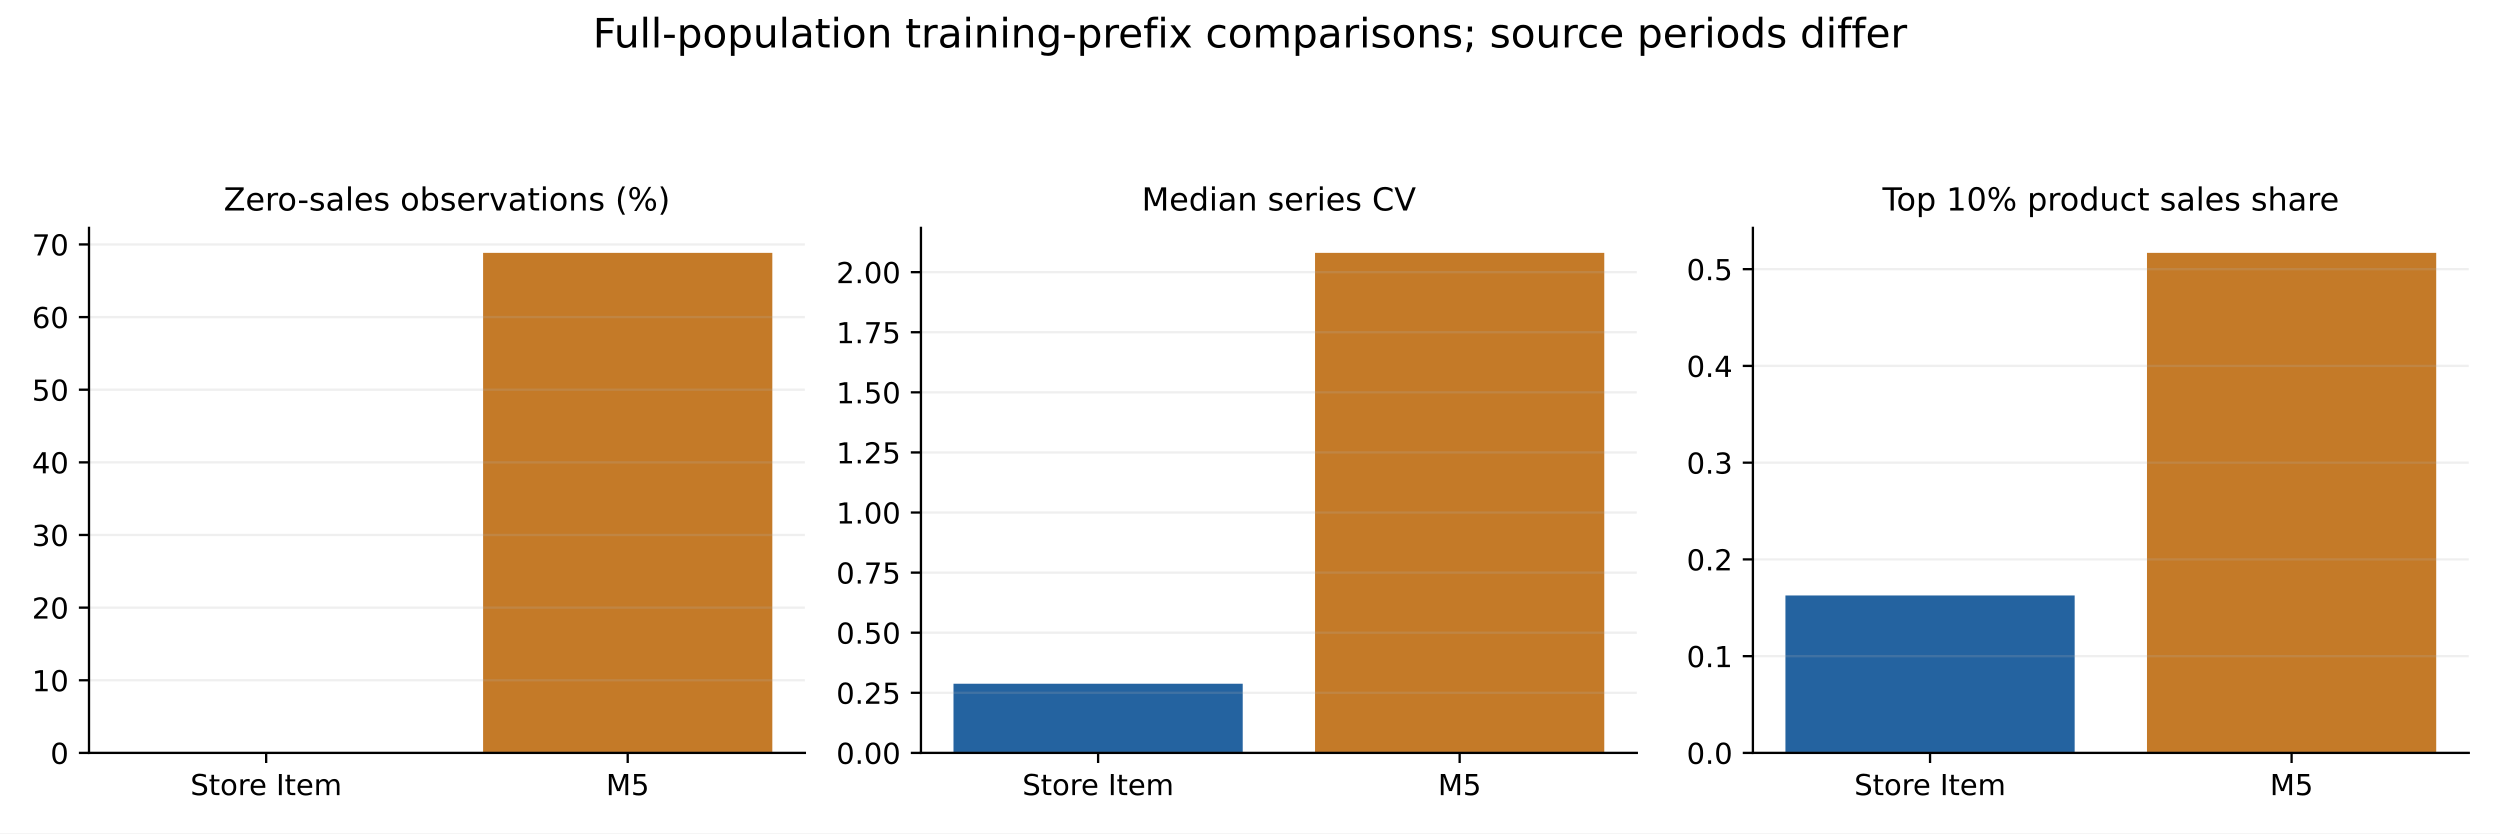
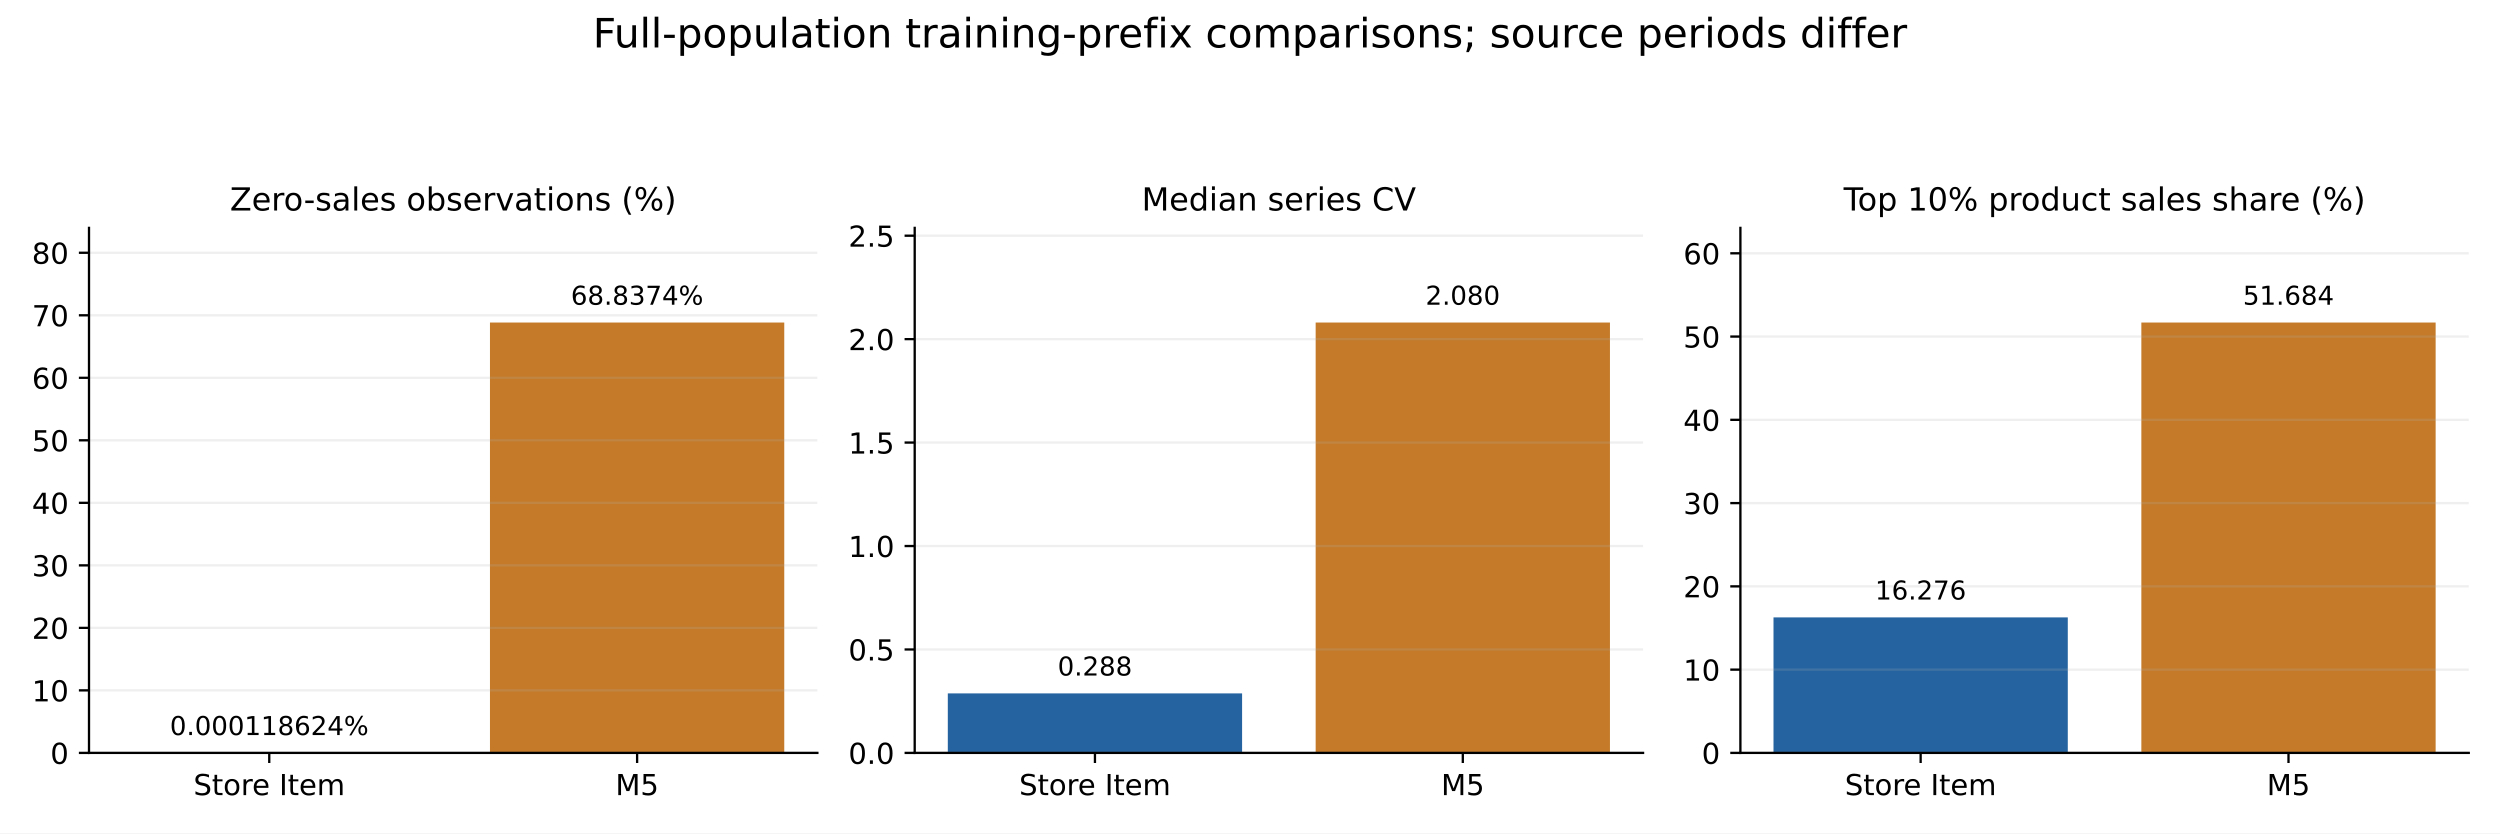
<svg xmlns="http://www.w3.org/2000/svg" xmlns:xlink="http://www.w3.org/1999/xlink" width="864pt" height="288pt" viewBox="0 0 864 288" version="1.1">
  <defs>
    <style type="text/css">*{stroke-linejoin: round; stroke-linecap: butt}</style>
  </defs>
  <g id="figure_1">
    <g id="patch_1">
      <path d="M 0 288 L 864 288 L 864 0 L 0 0 z " style="fill: #ffffff" />
    </g>
    <g id="axes_1">
      <g id="patch_2">
-         <path d="M 30.76 260.2 L 278.16 260.2 L 278.16 78.757 L 30.76 78.757 z " style="fill: #ffffff" />
+         <path d="M 30.76 260.2 L 282.48 260.2 L 282.48 78.757 L 30.76 78.757 z " style="fill: #ffffff" />
      </g>
      <g id="patch_3">
-         <path d="M 42.005 260.2 L 141.965 260.2 L 141.965 260.2 L 42.005 260.2 z " clip-path="url(#p6d3d4af07c)" style="fill: #2463a0" />
+         <path d="M 42.202 260.2 L 143.907 260.2 L 143.907 260.2 L 42.202 260.2 z " clip-path="url(#pdb545e87cd)" style="fill: #2463a0" />
      </g>
      <g id="patch_4">
-         <path d="M 166.955 260.2 L 266.915 260.2 L 266.915 87.398 L 166.955 87.398 z " clip-path="url(#p6d3d4af07c)" style="fill: #c47a28" />
+         <path d="M 169.333 260.2 L 271.038 260.2 L 271.038 111.477 L 169.333 111.477 z " clip-path="url(#pdb545e87cd)" style="fill: #c47a28" />
      </g>
      <g id="matplotlib.axis_1">
        <g id="xtick_1">
          <g id="line2d_1">
            <defs>
-               <path id="m029bcfb22b" d="M 0 0 L 0 3.5 " style="stroke: #000000; stroke-width: 0.8" />
+               <path id="m4ccd84f872" d="M 0 0 L 0 3.5 " style="stroke: #000000; stroke-width: 0.8" />
            </defs>
            <g>
-               <use xlink:href="#m029bcfb22b" x="91.985" y="260.2" style="stroke: #000000; stroke-width: 0.8" />
+               <use xlink:href="#m4ccd84f872" x="93.054" y="260.2" style="stroke: #000000; stroke-width: 0.8" />
            </g>
          </g>
          <g id="text_1">
-             <text style="font-size: 10px; font-family: 'DejaVu Sans'; text-anchor: middle" x="91.985" y="274.798" transform="rotate(-0 91.98525 274.7977)">Store Item</text>
+             <text style="font-size: 10px; font-family: 'DejaVu Sans'; text-anchor: middle" x="93.054" y="274.798" transform="rotate(-0 93.05434 274.7977)">Store Item</text>
          </g>
        </g>
        <g id="xtick_2">
          <g id="line2d_2">
            <g>
-               <use xlink:href="#m029bcfb22b" x="216.935" y="260.2" style="stroke: #000000; stroke-width: 0.8" />
+               <use xlink:href="#m4ccd84f872" x="220.186" y="260.2" style="stroke: #000000; stroke-width: 0.8" />
            </g>
          </g>
          <g id="text_2">
-             <text style="font-size: 10px; font-family: 'DejaVu Sans'; text-anchor: middle" x="216.935" y="274.798" transform="rotate(-0 216.9347 274.7977)">M5</text>
+             <text style="font-size: 10px; font-family: 'DejaVu Sans'; text-anchor: middle" x="220.186" y="274.798" transform="rotate(-0 220.1857 274.7977)">M5</text>
          </g>
        </g>
      </g>
      <g id="matplotlib.axis_2">
        <g id="ytick_1">
          <g id="line2d_3">
-             <path d="M 30.76 260.2 L 278.16 260.2 " clip-path="url(#p6d3d4af07c)" style="fill: none; stroke: #b0b0b0; stroke-opacity: 0.2; stroke-width: 0.8; stroke-linecap: square" />
+             <path d="M 30.76 260.2 L 282.48 260.2 " clip-path="url(#pdb545e87cd)" style="fill: none; stroke: #b0b0b0; stroke-opacity: 0.2; stroke-width: 0.8; stroke-linecap: square" />
          </g>
          <g id="line2d_4">
            <defs>
-               <path id="m2765d986a6" d="M 0 0 L -3.5 0 " style="stroke: #000000; stroke-width: 0.8" />
+               <path id="meac30c3785" d="M 0 0 L -3.5 0 " style="stroke: #000000; stroke-width: 0.8" />
            </defs>
            <g>
-               <use xlink:href="#m2765d986a6" x="30.76" y="260.2" style="stroke: #000000; stroke-width: 0.8" />
+               <use xlink:href="#meac30c3785" x="30.76" y="260.2" style="stroke: #000000; stroke-width: 0.8" />
            </g>
          </g>
          <g id="text_3">
            <text style="font-size: 10px; font-family: 'DejaVu Sans'; text-anchor: end" x="23.76" y="263.999" transform="rotate(-0 23.76 263.9988)">0</text>
          </g>
        </g>
        <g id="ytick_2">
          <g id="line2d_5">
-             <path d="M 30.76 235.097 L 278.16 235.097 " clip-path="url(#p6d3d4af07c)" style="fill: none; stroke: #b0b0b0; stroke-opacity: 0.2; stroke-width: 0.8; stroke-linecap: square" />
+             <path d="M 30.76 238.595 L 282.48 238.595 " clip-path="url(#pdb545e87cd)" style="fill: none; stroke: #b0b0b0; stroke-opacity: 0.2; stroke-width: 0.8; stroke-linecap: square" />
          </g>
          <g id="line2d_6">
            <g>
-               <use xlink:href="#m2765d986a6" x="30.76" y="235.097" style="stroke: #000000; stroke-width: 0.8" />
+               <use xlink:href="#meac30c3785" x="30.76" y="238.595" style="stroke: #000000; stroke-width: 0.8" />
            </g>
          </g>
          <g id="text_4">
-             <text style="font-size: 10px; font-family: 'DejaVu Sans'; text-anchor: end" x="23.76" y="238.896" transform="rotate(-0 23.76 238.8959)">10</text>
+             <text style="font-size: 10px; font-family: 'DejaVu Sans'; text-anchor: end" x="23.76" y="242.394" transform="rotate(-0 23.76 242.3938)">10</text>
          </g>
        </g>
        <g id="ytick_3">
          <g id="line2d_7">
-             <path d="M 30.76 209.994 L 278.16 209.994 " clip-path="url(#p6d3d4af07c)" style="fill: none; stroke: #b0b0b0; stroke-opacity: 0.2; stroke-width: 0.8; stroke-linecap: square" />
+             <path d="M 30.76 216.99 L 282.48 216.99 " clip-path="url(#pdb545e87cd)" style="fill: none; stroke: #b0b0b0; stroke-opacity: 0.2; stroke-width: 0.8; stroke-linecap: square" />
          </g>
          <g id="line2d_8">
            <g>
-               <use xlink:href="#m2765d986a6" x="30.76" y="209.994" style="stroke: #000000; stroke-width: 0.8" />
+               <use xlink:href="#meac30c3785" x="30.76" y="216.99" style="stroke: #000000; stroke-width: 0.8" />
            </g>
          </g>
          <g id="text_5">
-             <text style="font-size: 10px; font-family: 'DejaVu Sans'; text-anchor: end" x="23.76" y="213.793" transform="rotate(-0 23.76 213.7929)">20</text>
+             <text style="font-size: 10px; font-family: 'DejaVu Sans'; text-anchor: end" x="23.76" y="220.789" transform="rotate(-0 23.76 220.7888)">20</text>
          </g>
        </g>
        <g id="ytick_4">
          <g id="line2d_9">
-             <path d="M 30.76 184.891 L 278.16 184.891 " clip-path="url(#p6d3d4af07c)" style="fill: none; stroke: #b0b0b0; stroke-opacity: 0.2; stroke-width: 0.8; stroke-linecap: square" />
+             <path d="M 30.76 195.385 L 282.48 195.385 " clip-path="url(#pdb545e87cd)" style="fill: none; stroke: #b0b0b0; stroke-opacity: 0.2; stroke-width: 0.8; stroke-linecap: square" />
          </g>
          <g id="line2d_10">
            <g>
-               <use xlink:href="#m2765d986a6" x="30.76" y="184.891" style="stroke: #000000; stroke-width: 0.8" />
+               <use xlink:href="#meac30c3785" x="30.76" y="195.385" style="stroke: #000000; stroke-width: 0.8" />
            </g>
          </g>
          <g id="text_6">
-             <text style="font-size: 10px; font-family: 'DejaVu Sans'; text-anchor: end" x="23.76" y="188.69" transform="rotate(-0 23.76 188.6899)">30</text>
+             <text style="font-size: 10px; font-family: 'DejaVu Sans'; text-anchor: end" x="23.76" y="199.184" transform="rotate(-0 23.76 199.1838)">30</text>
          </g>
        </g>
        <g id="ytick_5">
          <g id="line2d_11">
-             <path d="M 30.76 159.788 L 278.16 159.788 " clip-path="url(#p6d3d4af07c)" style="fill: none; stroke: #b0b0b0; stroke-opacity: 0.2; stroke-width: 0.8; stroke-linecap: square" />
+             <path d="M 30.76 173.78 L 282.48 173.78 " clip-path="url(#pdb545e87cd)" style="fill: none; stroke: #b0b0b0; stroke-opacity: 0.2; stroke-width: 0.8; stroke-linecap: square" />
          </g>
          <g id="line2d_12">
            <g>
-               <use xlink:href="#m2765d986a6" x="30.76" y="159.788" style="stroke: #000000; stroke-width: 0.8" />
+               <use xlink:href="#meac30c3785" x="30.76" y="173.78" style="stroke: #000000; stroke-width: 0.8" />
            </g>
          </g>
          <g id="text_7">
-             <text style="font-size: 10px; font-family: 'DejaVu Sans'; text-anchor: end" x="23.76" y="163.587" transform="rotate(-0 23.76 163.5869)">40</text>
+             <text style="font-size: 10px; font-family: 'DejaVu Sans'; text-anchor: end" x="23.76" y="177.579" transform="rotate(-0 23.76 177.5788)">40</text>
          </g>
        </g>
        <g id="ytick_6">
          <g id="line2d_13">
-             <path d="M 30.76 134.685 L 278.16 134.685 " clip-path="url(#p6d3d4af07c)" style="fill: none; stroke: #b0b0b0; stroke-opacity: 0.2; stroke-width: 0.8; stroke-linecap: square" />
+             <path d="M 30.76 152.175 L 282.48 152.175 " clip-path="url(#pdb545e87cd)" style="fill: none; stroke: #b0b0b0; stroke-opacity: 0.2; stroke-width: 0.8; stroke-linecap: square" />
          </g>
          <g id="line2d_14">
            <g>
-               <use xlink:href="#m2765d986a6" x="30.76" y="134.685" style="stroke: #000000; stroke-width: 0.8" />
+               <use xlink:href="#meac30c3785" x="30.76" y="152.175" style="stroke: #000000; stroke-width: 0.8" />
            </g>
          </g>
          <g id="text_8">
-             <text style="font-size: 10px; font-family: 'DejaVu Sans'; text-anchor: end" x="23.76" y="138.484" transform="rotate(-0 23.76 138.484)">50</text>
+             <text style="font-size: 10px; font-family: 'DejaVu Sans'; text-anchor: end" x="23.76" y="155.974" transform="rotate(-0 23.76 155.9737)">50</text>
          </g>
        </g>
        <g id="ytick_7">
          <g id="line2d_15">
-             <path d="M 30.76 109.582 L 278.16 109.582 " clip-path="url(#p6d3d4af07c)" style="fill: none; stroke: #b0b0b0; stroke-opacity: 0.2; stroke-width: 0.8; stroke-linecap: square" />
+             <path d="M 30.76 130.57 L 282.48 130.57 " clip-path="url(#pdb545e87cd)" style="fill: none; stroke: #b0b0b0; stroke-opacity: 0.2; stroke-width: 0.8; stroke-linecap: square" />
          </g>
          <g id="line2d_16">
            <g>
-               <use xlink:href="#m2765d986a6" x="30.76" y="109.582" style="stroke: #000000; stroke-width: 0.8" />
+               <use xlink:href="#meac30c3785" x="30.76" y="130.57" style="stroke: #000000; stroke-width: 0.8" />
            </g>
          </g>
          <g id="text_9">
-             <text style="font-size: 10px; font-family: 'DejaVu Sans'; text-anchor: end" x="23.76" y="113.381" transform="rotate(-0 23.76 113.381)">60</text>
+             <text style="font-size: 10px; font-family: 'DejaVu Sans'; text-anchor: end" x="23.76" y="134.369" transform="rotate(-0 23.76 134.3687)">60</text>
          </g>
        </g>
        <g id="ytick_8">
          <g id="line2d_17">
-             <path d="M 30.76 84.479 L 278.16 84.479 " clip-path="url(#p6d3d4af07c)" style="fill: none; stroke: #b0b0b0; stroke-opacity: 0.2; stroke-width: 0.8; stroke-linecap: square" />
+             <path d="M 30.76 108.965 L 282.48 108.965 " clip-path="url(#pdb545e87cd)" style="fill: none; stroke: #b0b0b0; stroke-opacity: 0.2; stroke-width: 0.8; stroke-linecap: square" />
          </g>
          <g id="line2d_18">
            <g>
-               <use xlink:href="#m2765d986a6" x="30.76" y="84.479" style="stroke: #000000; stroke-width: 0.8" />
+               <use xlink:href="#meac30c3785" x="30.76" y="108.965" style="stroke: #000000; stroke-width: 0.8" />
            </g>
          </g>
          <g id="text_10">
-             <text style="font-size: 10px; font-family: 'DejaVu Sans'; text-anchor: end" x="23.76" y="88.278" transform="rotate(-0 23.76 88.27801)">70</text>
+             <text style="font-size: 10px; font-family: 'DejaVu Sans'; text-anchor: end" x="23.76" y="112.764" transform="rotate(-0 23.76 112.7637)">70</text>
+           </g>
+         </g>
+         <g id="ytick_9">
+           <g id="line2d_19">
+             <path d="M 30.76 87.36 L 282.48 87.36 " clip-path="url(#pdb545e87cd)" style="fill: none; stroke: #b0b0b0; stroke-opacity: 0.2; stroke-width: 0.8; stroke-linecap: square" />
+           </g>
+           <g id="line2d_20">
+             <g>
+               <use xlink:href="#meac30c3785" x="30.76" y="87.36" style="stroke: #000000; stroke-width: 0.8" />
+             </g>
+           </g>
+           <g id="text_11">
+             <text style="font-size: 10px; font-family: 'DejaVu Sans'; text-anchor: end" x="23.76" y="91.159" transform="rotate(-0 23.76 91.15868)">80</text>
          </g>
        </g>
      </g>
      <g id="patch_5">
        <path d="M 30.76 260.2 L 30.76 78.757 " style="fill: none; stroke: #000000; stroke-width: 0.8; stroke-linejoin: miter; stroke-linecap: square" />
      </g>
      <g id="patch_6">
-         <path d="M 30.76 260.2 L 278.16 260.2 " style="fill: none; stroke: #000000; stroke-width: 0.8; stroke-linejoin: miter; stroke-linecap: square" />
-       </g>
-       <g id="text_11">
-         <text style="font-size: 11px; font-family: 'DejaVu Sans'; text-anchor: middle" x="154.46" y="72.757" transform="rotate(-0 154.46 72.75742)">Zero-sales observations (%)</text>
+         <path d="M 30.76 260.2 L 282.48 260.2 " style="fill: none; stroke: #000000; stroke-width: 0.8; stroke-linejoin: miter; stroke-linecap: square" />
+       </g>
+       <g id="text_12">
+         <text style="font-size: 9px; font-family: 'DejaVu Sans'; text-anchor: middle" x="93.054" y="254.038" transform="rotate(-0 93.05434 254.0376)">0.000118624%</text>
+       </g>
+       <g id="text_13">
+         <text style="font-size: 9px; font-family: 'DejaVu Sans'; text-anchor: middle" x="220.186" y="105.314" transform="rotate(-0 220.1857 105.3145)">68.8374%</text>
+       </g>
+       <g id="text_14">
+         <text style="font-size: 11px; font-family: 'DejaVu Sans'; text-anchor: middle" x="156.62" y="72.757" transform="rotate(-0 156.62 72.75742)">Zero-sales observations (%)</text>
      </g>
    </g>
    <g id="axes_2">
      <g id="patch_7">
-         <path d="M 318.28 260.2 L 565.68 260.2 L 565.68 78.757 L 318.28 78.757 z " style="fill: #ffffff" />
+         <path d="M 316.12 260.2 L 567.84 260.2 L 567.84 78.757 L 316.12 78.757 z " style="fill: #ffffff" />
      </g>
      <g id="patch_8">
-         <path d="M 329.525 260.2 L 429.485 260.2 L 429.485 236.3 L 329.525 236.3 z " clip-path="url(#p8de47706aa)" style="fill: #2463a0" />
+         <path d="M 327.562 260.2 L 429.267 260.2 L 429.267 239.63 L 327.562 239.63 z " clip-path="url(#pfc4d1abb36)" style="fill: #2463a0" />
      </g>
      <g id="patch_9">
-         <path d="M 454.475 260.2 L 554.435 260.2 L 554.435 87.398 L 454.475 87.398 z " clip-path="url(#p8de47706aa)" style="fill: #c47a28" />
+         <path d="M 454.693 260.2 L 556.398 260.2 L 556.398 111.477 L 454.693 111.477 z " clip-path="url(#pfc4d1abb36)" style="fill: #c47a28" />
      </g>
      <g id="matplotlib.axis_3">
        <g id="xtick_3">
-           <g id="line2d_19">
-             <g>
-               <use xlink:href="#m029bcfb22b" x="379.505" y="260.2" style="stroke: #000000; stroke-width: 0.8" />
-             </g>
-           </g>
-           <g id="text_12">
-             <text style="font-size: 10px; font-family: 'DejaVu Sans'; text-anchor: middle" x="379.505" y="274.798" transform="rotate(-0 379.5053 274.7977)">Store Item</text>
+           <g id="line2d_21">
+             <g>
+               <use xlink:href="#m4ccd84f872" x="378.414" y="260.2" style="stroke: #000000; stroke-width: 0.8" />
+             </g>
+           </g>
+           <g id="text_15">
+             <text style="font-size: 10px; font-family: 'DejaVu Sans'; text-anchor: middle" x="378.414" y="274.798" transform="rotate(-0 378.4143 274.7977)">Store Item</text>
          </g>
        </g>
        <g id="xtick_4">
-           <g id="line2d_20">
-             <g>
-               <use xlink:href="#m029bcfb22b" x="504.455" y="260.2" style="stroke: #000000; stroke-width: 0.8" />
-             </g>
-           </g>
-           <g id="text_13">
-             <text style="font-size: 10px; font-family: 'DejaVu Sans'; text-anchor: middle" x="504.455" y="274.798" transform="rotate(-0 504.4547 274.7977)">M5</text>
+           <g id="line2d_22">
+             <g>
+               <use xlink:href="#m4ccd84f872" x="505.546" y="260.2" style="stroke: #000000; stroke-width: 0.8" />
+             </g>
+           </g>
+           <g id="text_16">
+             <text style="font-size: 10px; font-family: 'DejaVu Sans'; text-anchor: middle" x="505.546" y="274.798" transform="rotate(-0 505.5457 274.7977)">M5</text>
          </g>
        </g>
      </g>
      <g id="matplotlib.axis_4">
-         <g id="ytick_9">
-           <g id="line2d_21">
-             <path d="M 318.28 260.2 L 565.68 260.2 " clip-path="url(#p8de47706aa)" style="fill: none; stroke: #b0b0b0; stroke-opacity: 0.2; stroke-width: 0.8; stroke-linecap: square" />
-           </g>
-           <g id="line2d_22">
-             <g>
-               <use xlink:href="#m2765d986a6" x="318.28" y="260.2" style="stroke: #000000; stroke-width: 0.8" />
-             </g>
-           </g>
-           <g id="text_14">
-             <text style="font-size: 10px; font-family: 'DejaVu Sans'; text-anchor: end" x="311.28" y="263.999" transform="rotate(-0 311.28 263.9988)">0.00</text>
-           </g>
-         </g>
        <g id="ytick_10">
          <g id="line2d_23">
-             <path d="M 318.28 239.432 L 565.68 239.432 " clip-path="url(#p8de47706aa)" style="fill: none; stroke: #b0b0b0; stroke-opacity: 0.2; stroke-width: 0.8; stroke-linecap: square" />
+             <path d="M 316.12 260.2 L 567.84 260.2 " clip-path="url(#pfc4d1abb36)" style="fill: none; stroke: #b0b0b0; stroke-opacity: 0.2; stroke-width: 0.8; stroke-linecap: square" />
          </g>
          <g id="line2d_24">
            <g>
-               <use xlink:href="#m2765d986a6" x="318.28" y="239.432" style="stroke: #000000; stroke-width: 0.8" />
-             </g>
-           </g>
-           <g id="text_15">
-             <text style="font-size: 10px; font-family: 'DejaVu Sans'; text-anchor: end" x="311.28" y="243.231" transform="rotate(-0 311.28 243.2308)">0.25</text>
+               <use xlink:href="#meac30c3785" x="316.12" y="260.2" style="stroke: #000000; stroke-width: 0.8" />
+             </g>
+           </g>
+           <g id="text_17">
+             <text style="font-size: 10px; font-family: 'DejaVu Sans'; text-anchor: end" x="309.12" y="263.999" transform="rotate(-0 309.12 263.9988)">0.0</text>
          </g>
        </g>
        <g id="ytick_11">
          <g id="line2d_25">
-             <path d="M 318.28 218.664 L 565.68 218.664 " clip-path="url(#p8de47706aa)" style="fill: none; stroke: #b0b0b0; stroke-opacity: 0.2; stroke-width: 0.8; stroke-linecap: square" />
+             <path d="M 316.12 224.452 L 567.84 224.452 " clip-path="url(#pfc4d1abb36)" style="fill: none; stroke: #b0b0b0; stroke-opacity: 0.2; stroke-width: 0.8; stroke-linecap: square" />
          </g>
          <g id="line2d_26">
            <g>
-               <use xlink:href="#m2765d986a6" x="318.28" y="218.664" style="stroke: #000000; stroke-width: 0.8" />
-             </g>
-           </g>
-           <g id="text_16">
-             <text style="font-size: 10px; font-family: 'DejaVu Sans'; text-anchor: end" x="311.28" y="222.463" transform="rotate(-0 311.28 222.4628)">0.50</text>
+               <use xlink:href="#meac30c3785" x="316.12" y="224.452" style="stroke: #000000; stroke-width: 0.8" />
+             </g>
+           </g>
+           <g id="text_18">
+             <text style="font-size: 10px; font-family: 'DejaVu Sans'; text-anchor: end" x="309.12" y="228.251" transform="rotate(-0 309.12 228.2506)">0.5</text>
          </g>
        </g>
        <g id="ytick_12">
          <g id="line2d_27">
-             <path d="M 318.28 197.896 L 565.68 197.896 " clip-path="url(#p8de47706aa)" style="fill: none; stroke: #b0b0b0; stroke-opacity: 0.2; stroke-width: 0.8; stroke-linecap: square" />
+             <path d="M 316.12 188.704 L 567.84 188.704 " clip-path="url(#pfc4d1abb36)" style="fill: none; stroke: #b0b0b0; stroke-opacity: 0.2; stroke-width: 0.8; stroke-linecap: square" />
          </g>
          <g id="line2d_28">
            <g>
-               <use xlink:href="#m2765d986a6" x="318.28" y="197.896" style="stroke: #000000; stroke-width: 0.8" />
-             </g>
-           </g>
-           <g id="text_17">
-             <text style="font-size: 10px; font-family: 'DejaVu Sans'; text-anchor: end" x="311.28" y="201.695" transform="rotate(-0 311.28 201.6947)">0.75</text>
+               <use xlink:href="#meac30c3785" x="316.12" y="188.704" style="stroke: #000000; stroke-width: 0.8" />
+             </g>
+           </g>
+           <g id="text_19">
+             <text style="font-size: 10px; font-family: 'DejaVu Sans'; text-anchor: end" x="309.12" y="192.502" transform="rotate(-0 309.12 192.5023)">1.0</text>
          </g>
        </g>
        <g id="ytick_13">
          <g id="line2d_29">
-             <path d="M 318.28 177.128 L 565.68 177.128 " clip-path="url(#p8de47706aa)" style="fill: none; stroke: #b0b0b0; stroke-opacity: 0.2; stroke-width: 0.8; stroke-linecap: square" />
+             <path d="M 316.12 152.955 L 567.84 152.955 " clip-path="url(#pfc4d1abb36)" style="fill: none; stroke: #b0b0b0; stroke-opacity: 0.2; stroke-width: 0.8; stroke-linecap: square" />
          </g>
          <g id="line2d_30">
            <g>
-               <use xlink:href="#m2765d986a6" x="318.28" y="177.128" style="stroke: #000000; stroke-width: 0.8" />
-             </g>
-           </g>
-           <g id="text_18">
-             <text style="font-size: 10px; font-family: 'DejaVu Sans'; text-anchor: end" x="311.28" y="180.927" transform="rotate(-0 311.28 180.9267)">1.00</text>
+               <use xlink:href="#meac30c3785" x="316.12" y="152.955" style="stroke: #000000; stroke-width: 0.8" />
+             </g>
+           </g>
+           <g id="text_20">
+             <text style="font-size: 10px; font-family: 'DejaVu Sans'; text-anchor: end" x="309.12" y="156.754" transform="rotate(-0 309.12 156.7541)">1.5</text>
          </g>
        </g>
        <g id="ytick_14">
          <g id="line2d_31">
-             <path d="M 318.28 156.36 L 565.68 156.36 " clip-path="url(#p8de47706aa)" style="fill: none; stroke: #b0b0b0; stroke-opacity: 0.2; stroke-width: 0.8; stroke-linecap: square" />
+             <path d="M 316.12 117.207 L 567.84 117.207 " clip-path="url(#pfc4d1abb36)" style="fill: none; stroke: #b0b0b0; stroke-opacity: 0.2; stroke-width: 0.8; stroke-linecap: square" />
          </g>
          <g id="line2d_32">
            <g>
-               <use xlink:href="#m2765d986a6" x="318.28" y="156.36" style="stroke: #000000; stroke-width: 0.8" />
-             </g>
-           </g>
-           <g id="text_19">
-             <text style="font-size: 10px; font-family: 'DejaVu Sans'; text-anchor: end" x="311.28" y="160.159" transform="rotate(-0 311.28 160.1587)">1.25</text>
+               <use xlink:href="#meac30c3785" x="316.12" y="117.207" style="stroke: #000000; stroke-width: 0.8" />
+             </g>
+           </g>
+           <g id="text_21">
+             <text style="font-size: 10px; font-family: 'DejaVu Sans'; text-anchor: end" x="309.12" y="121.006" transform="rotate(-0 309.12 121.0058)">2.0</text>
          </g>
        </g>
        <g id="ytick_15">
          <g id="line2d_33">
-             <path d="M 318.28 135.592 L 565.68 135.592 " clip-path="url(#p8de47706aa)" style="fill: none; stroke: #b0b0b0; stroke-opacity: 0.2; stroke-width: 0.8; stroke-linecap: square" />
+             <path d="M 316.12 81.459 L 567.84 81.459 " clip-path="url(#pfc4d1abb36)" style="fill: none; stroke: #b0b0b0; stroke-opacity: 0.2; stroke-width: 0.8; stroke-linecap: square" />
          </g>
          <g id="line2d_34">
            <g>
-               <use xlink:href="#m2765d986a6" x="318.28" y="135.592" style="stroke: #000000; stroke-width: 0.8" />
-             </g>
-           </g>
-           <g id="text_20">
-             <text style="font-size: 10px; font-family: 'DejaVu Sans'; text-anchor: end" x="311.28" y="139.391" transform="rotate(-0 311.28 139.3906)">1.50</text>
-           </g>
-         </g>
-         <g id="ytick_16">
-           <g id="line2d_35">
-             <path d="M 318.28 114.824 L 565.68 114.824 " clip-path="url(#p8de47706aa)" style="fill: none; stroke: #b0b0b0; stroke-opacity: 0.2; stroke-width: 0.8; stroke-linecap: square" />
-           </g>
-           <g id="line2d_36">
-             <g>
-               <use xlink:href="#m2765d986a6" x="318.28" y="114.824" style="stroke: #000000; stroke-width: 0.8" />
-             </g>
-           </g>
-           <g id="text_21">
-             <text style="font-size: 10px; font-family: 'DejaVu Sans'; text-anchor: end" x="311.28" y="118.623" transform="rotate(-0 311.28 118.6226)">1.75</text>
-           </g>
-         </g>
-         <g id="ytick_17">
-           <g id="line2d_37">
-             <path d="M 318.28 94.056 L 565.68 94.056 " clip-path="url(#p8de47706aa)" style="fill: none; stroke: #b0b0b0; stroke-opacity: 0.2; stroke-width: 0.8; stroke-linecap: square" />
-           </g>
-           <g id="line2d_38">
-             <g>
-               <use xlink:href="#m2765d986a6" x="318.28" y="94.056" style="stroke: #000000; stroke-width: 0.8" />
+               <use xlink:href="#meac30c3785" x="316.12" y="81.459" style="stroke: #000000; stroke-width: 0.8" />
            </g>
          </g>
          <g id="text_22">
-             <text style="font-size: 10px; font-family: 'DejaVu Sans'; text-anchor: end" x="311.28" y="97.855" transform="rotate(-0 311.28 97.85458)">2.00</text>
+             <text style="font-size: 10px; font-family: 'DejaVu Sans'; text-anchor: end" x="309.12" y="85.258" transform="rotate(-0 309.12 85.25758)">2.5</text>
          </g>
        </g>
      </g>
      <g id="patch_10">
-         <path d="M 318.28 260.2 L 318.28 78.757 " style="fill: none; stroke: #000000; stroke-width: 0.8; stroke-linejoin: miter; stroke-linecap: square" />
+         <path d="M 316.12 260.2 L 316.12 78.757 " style="fill: none; stroke: #000000; stroke-width: 0.8; stroke-linejoin: miter; stroke-linecap: square" />
      </g>
      <g id="patch_11">
-         <path d="M 318.28 260.2 L 565.68 260.2 " style="fill: none; stroke: #000000; stroke-width: 0.8; stroke-linejoin: miter; stroke-linecap: square" />
+         <path d="M 316.12 260.2 L 567.84 260.2 " style="fill: none; stroke: #000000; stroke-width: 0.8; stroke-linejoin: miter; stroke-linecap: square" />
      </g>
      <g id="text_23">
+         <text style="font-size: 9px; font-family: 'DejaVu Sans'; text-anchor: middle" x="378.414" y="233.468" transform="rotate(-0 378.4143 233.4683)">0.288</text>
+       </g>
+       <g id="text_24">
+         <text style="font-size: 9px; font-family: 'DejaVu Sans'; text-anchor: middle" x="505.546" y="105.314" transform="rotate(-0 505.5457 105.3145)">2.080</text>
+       </g>
+       <g id="text_25">
        <text style="font-size: 11px; font-family: 'DejaVu Sans'; text-anchor: middle" x="441.98" y="72.757" transform="rotate(-0 441.98 72.75742)">Median series CV</text>
      </g>
    </g>
    <g id="axes_3">
      <g id="patch_12">
-         <path d="M 605.8 260.2 L 853.2 260.2 L 853.2 78.757 L 605.8 78.757 z " style="fill: #ffffff" />
+         <path d="M 601.48 260.2 L 853.2 260.2 L 853.2 78.757 L 601.48 78.757 z " style="fill: #ffffff" />
      </g>
      <g id="patch_13">
-         <path d="M 617.045 260.2 L 717.005 260.2 L 717.005 205.782 L 617.045 205.782 z " clip-path="url(#pe5d533dfa2)" style="fill: #2463a0" />
+         <path d="M 612.922 260.2 L 714.627 260.2 L 714.627 213.365 L 612.922 213.365 z " clip-path="url(#p0927ab4705)" style="fill: #2463a0" />
      </g>
      <g id="patch_14">
-         <path d="M 741.995 260.2 L 841.955 260.2 L 841.955 87.398 L 741.995 87.398 z " clip-path="url(#pe5d533dfa2)" style="fill: #c47a28" />
+         <path d="M 740.053 260.2 L 841.758 260.2 L 841.758 111.477 L 740.053 111.477 z " clip-path="url(#p0927ab4705)" style="fill: #c47a28" />
      </g>
      <g id="matplotlib.axis_5">
        <g id="xtick_5">
+           <g id="line2d_35">
+             <g>
+               <use xlink:href="#m4ccd84f872" x="663.774" y="260.2" style="stroke: #000000; stroke-width: 0.8" />
+             </g>
+           </g>
+           <g id="text_26">
+             <text style="font-size: 10px; font-family: 'DejaVu Sans'; text-anchor: middle" x="663.774" y="274.798" transform="rotate(-0 663.7743 274.7977)">Store Item</text>
+           </g>
+         </g>
+         <g id="xtick_6">
+           <g id="line2d_36">
+             <g>
+               <use xlink:href="#m4ccd84f872" x="790.906" y="260.2" style="stroke: #000000; stroke-width: 0.8" />
+             </g>
+           </g>
+           <g id="text_27">
+             <text style="font-size: 10px; font-family: 'DejaVu Sans'; text-anchor: middle" x="790.906" y="274.798" transform="rotate(-0 790.9057 274.7977)">M5</text>
+           </g>
+         </g>
+       </g>
+       <g id="matplotlib.axis_6">
+         <g id="ytick_16">
+           <g id="line2d_37">
+             <path d="M 601.48 260.2 L 853.2 260.2 " clip-path="url(#p0927ab4705)" style="fill: none; stroke: #b0b0b0; stroke-opacity: 0.2; stroke-width: 0.8; stroke-linecap: square" />
+           </g>
+           <g id="line2d_38">
+             <g>
+               <use xlink:href="#meac30c3785" x="601.48" y="260.2" style="stroke: #000000; stroke-width: 0.8" />
+             </g>
+           </g>
+           <g id="text_28">
+             <text style="font-size: 10px; font-family: 'DejaVu Sans'; text-anchor: end" x="594.48" y="263.999" transform="rotate(-0 594.48 263.9988)">0</text>
+           </g>
+         </g>
+         <g id="ytick_17">
          <g id="line2d_39">
-             <g>
-               <use xlink:href="#m029bcfb22b" x="667.025" y="260.2" style="stroke: #000000; stroke-width: 0.8" />
-             </g>
-           </g>
-           <g id="text_24">
-             <text style="font-size: 10px; font-family: 'DejaVu Sans'; text-anchor: middle" x="667.025" y="274.798" transform="rotate(-0 667.0253 274.7977)">Store Item</text>
-           </g>
-         </g>
-         <g id="xtick_6">
+             <path d="M 601.48 231.424 L 853.2 231.424 " clip-path="url(#p0927ab4705)" style="fill: none; stroke: #b0b0b0; stroke-opacity: 0.2; stroke-width: 0.8; stroke-linecap: square" />
+           </g>
          <g id="line2d_40">
            <g>
-               <use xlink:href="#m029bcfb22b" x="791.975" y="260.2" style="stroke: #000000; stroke-width: 0.8" />
-             </g>
-           </g>
-           <g id="text_25">
-             <text style="font-size: 10px; font-family: 'DejaVu Sans'; text-anchor: middle" x="791.975" y="274.798" transform="rotate(-0 791.9747 274.7977)">M5</text>
-           </g>
-         </g>
-       </g>
-       <g id="matplotlib.axis_6">
+               <use xlink:href="#meac30c3785" x="601.48" y="231.424" style="stroke: #000000; stroke-width: 0.8" />
+             </g>
+           </g>
+           <g id="text_29">
+             <text style="font-size: 10px; font-family: 'DejaVu Sans'; text-anchor: end" x="594.48" y="235.223" transform="rotate(-0 594.48 235.2231)">10</text>
+           </g>
+         </g>
        <g id="ytick_18">
          <g id="line2d_41">
-             <path d="M 605.8 260.2 L 853.2 260.2 " clip-path="url(#pe5d533dfa2)" style="fill: none; stroke: #b0b0b0; stroke-opacity: 0.2; stroke-width: 0.8; stroke-linecap: square" />
+             <path d="M 601.48 202.649 L 853.2 202.649 " clip-path="url(#p0927ab4705)" style="fill: none; stroke: #b0b0b0; stroke-opacity: 0.2; stroke-width: 0.8; stroke-linecap: square" />
          </g>
          <g id="line2d_42">
            <g>
-               <use xlink:href="#m2765d986a6" x="605.8" y="260.2" style="stroke: #000000; stroke-width: 0.8" />
-             </g>
-           </g>
-           <g id="text_26">
-             <text style="font-size: 10px; font-family: 'DejaVu Sans'; text-anchor: end" x="598.8" y="263.999" transform="rotate(-0 598.8 263.9988)">0.0</text>
+               <use xlink:href="#meac30c3785" x="601.48" y="202.649" style="stroke: #000000; stroke-width: 0.8" />
+             </g>
+           </g>
+           <g id="text_30">
+             <text style="font-size: 10px; font-family: 'DejaVu Sans'; text-anchor: end" x="594.48" y="206.447" transform="rotate(-0 594.48 206.4473)">20</text>
          </g>
        </g>
        <g id="ytick_19">
          <g id="line2d_43">
-             <path d="M 605.8 226.765 L 853.2 226.765 " clip-path="url(#pe5d533dfa2)" style="fill: none; stroke: #b0b0b0; stroke-opacity: 0.2; stroke-width: 0.8; stroke-linecap: square" />
+             <path d="M 601.48 173.873 L 853.2 173.873 " clip-path="url(#p0927ab4705)" style="fill: none; stroke: #b0b0b0; stroke-opacity: 0.2; stroke-width: 0.8; stroke-linecap: square" />
          </g>
          <g id="line2d_44">
            <g>
-               <use xlink:href="#m2765d986a6" x="605.8" y="226.765" style="stroke: #000000; stroke-width: 0.8" />
-             </g>
-           </g>
-           <g id="text_27">
-             <text style="font-size: 10px; font-family: 'DejaVu Sans'; text-anchor: end" x="598.8" y="230.564" transform="rotate(-0 598.8 230.5642)">0.1</text>
+               <use xlink:href="#meac30c3785" x="601.48" y="173.873" style="stroke: #000000; stroke-width: 0.8" />
+             </g>
+           </g>
+           <g id="text_31">
+             <text style="font-size: 10px; font-family: 'DejaVu Sans'; text-anchor: end" x="594.48" y="177.672" transform="rotate(-0 594.48 177.6716)">30</text>
          </g>
        </g>
        <g id="ytick_20">
          <g id="line2d_45">
-             <path d="M 605.8 193.331 L 853.2 193.331 " clip-path="url(#pe5d533dfa2)" style="fill: none; stroke: #b0b0b0; stroke-opacity: 0.2; stroke-width: 0.8; stroke-linecap: square" />
+             <path d="M 601.48 145.097 L 853.2 145.097 " clip-path="url(#p0927ab4705)" style="fill: none; stroke: #b0b0b0; stroke-opacity: 0.2; stroke-width: 0.8; stroke-linecap: square" />
          </g>
          <g id="line2d_46">
            <g>
-               <use xlink:href="#m2765d986a6" x="605.8" y="193.331" style="stroke: #000000; stroke-width: 0.8" />
-             </g>
-           </g>
-           <g id="text_28">
-             <text style="font-size: 10px; font-family: 'DejaVu Sans'; text-anchor: end" x="598.8" y="197.129" transform="rotate(-0 598.8 197.1295)">0.2</text>
+               <use xlink:href="#meac30c3785" x="601.48" y="145.097" style="stroke: #000000; stroke-width: 0.8" />
+             </g>
+           </g>
+           <g id="text_32">
+             <text style="font-size: 10px; font-family: 'DejaVu Sans'; text-anchor: end" x="594.48" y="148.896" transform="rotate(-0 594.48 148.8959)">40</text>
          </g>
        </g>
        <g id="ytick_21">
          <g id="line2d_47">
-             <path d="M 605.8 159.896 L 853.2 159.896 " clip-path="url(#pe5d533dfa2)" style="fill: none; stroke: #b0b0b0; stroke-opacity: 0.2; stroke-width: 0.8; stroke-linecap: square" />
+             <path d="M 601.48 116.321 L 853.2 116.321 " clip-path="url(#p0927ab4705)" style="fill: none; stroke: #b0b0b0; stroke-opacity: 0.2; stroke-width: 0.8; stroke-linecap: square" />
          </g>
          <g id="line2d_48">
            <g>
-               <use xlink:href="#m2765d986a6" x="605.8" y="159.896" style="stroke: #000000; stroke-width: 0.8" />
-             </g>
-           </g>
-           <g id="text_29">
-             <text style="font-size: 10px; font-family: 'DejaVu Sans'; text-anchor: end" x="598.8" y="163.695" transform="rotate(-0 598.8 163.6948)">0.3</text>
+               <use xlink:href="#meac30c3785" x="601.48" y="116.321" style="stroke: #000000; stroke-width: 0.8" />
+             </g>
+           </g>
+           <g id="text_33">
+             <text style="font-size: 10px; font-family: 'DejaVu Sans'; text-anchor: end" x="594.48" y="120.12" transform="rotate(-0 594.48 120.1201)">50</text>
          </g>
        </g>
        <g id="ytick_22">
          <g id="line2d_49">
-             <path d="M 605.8 126.461 L 853.2 126.461 " clip-path="url(#pe5d533dfa2)" style="fill: none; stroke: #b0b0b0; stroke-opacity: 0.2; stroke-width: 0.8; stroke-linecap: square" />
+             <path d="M 601.48 87.546 L 853.2 87.546 " clip-path="url(#p0927ab4705)" style="fill: none; stroke: #b0b0b0; stroke-opacity: 0.2; stroke-width: 0.8; stroke-linecap: square" />
          </g>
          <g id="line2d_50">
            <g>
-               <use xlink:href="#m2765d986a6" x="605.8" y="126.461" style="stroke: #000000; stroke-width: 0.8" />
-             </g>
-           </g>
-           <g id="text_30">
-             <text style="font-size: 10px; font-family: 'DejaVu Sans'; text-anchor: end" x="598.8" y="130.26" transform="rotate(-0 598.8 130.2601)">0.4</text>
-           </g>
-         </g>
-         <g id="ytick_23">
-           <g id="line2d_51">
-             <path d="M 605.8 93.027 L 853.2 93.027 " clip-path="url(#pe5d533dfa2)" style="fill: none; stroke: #b0b0b0; stroke-opacity: 0.2; stroke-width: 0.8; stroke-linecap: square" />
-           </g>
-           <g id="line2d_52">
-             <g>
-               <use xlink:href="#m2765d986a6" x="605.8" y="93.027" style="stroke: #000000; stroke-width: 0.8" />
-             </g>
-           </g>
-           <g id="text_31">
-             <text style="font-size: 10px; font-family: 'DejaVu Sans'; text-anchor: end" x="598.8" y="96.825" transform="rotate(-0 598.8 96.82546)">0.5</text>
+               <use xlink:href="#meac30c3785" x="601.48" y="87.546" style="stroke: #000000; stroke-width: 0.8" />
+             </g>
+           </g>
+           <g id="text_34">
+             <text style="font-size: 10px; font-family: 'DejaVu Sans'; text-anchor: end" x="594.48" y="91.344" transform="rotate(-0 594.48 91.34436)">60</text>
          </g>
        </g>
      </g>
      <g id="patch_15">
-         <path d="M 605.8 260.2 L 605.8 78.757 " style="fill: none; stroke: #000000; stroke-width: 0.8; stroke-linejoin: miter; stroke-linecap: square" />
+         <path d="M 601.48 260.2 L 601.48 78.757 " style="fill: none; stroke: #000000; stroke-width: 0.8; stroke-linejoin: miter; stroke-linecap: square" />
      </g>
      <g id="patch_16">
-         <path d="M 605.8 260.2 L 853.2 260.2 " style="fill: none; stroke: #000000; stroke-width: 0.8; stroke-linejoin: miter; stroke-linecap: square" />
-       </g>
-       <g id="text_32">
-         <text style="font-size: 11px; font-family: 'DejaVu Sans'; text-anchor: middle" x="729.5" y="72.757" transform="rotate(-0 729.5 72.75742)">Top 10% product sales share</text>
+         <path d="M 601.48 260.2 L 853.2 260.2 " style="fill: none; stroke: #000000; stroke-width: 0.8; stroke-linejoin: miter; stroke-linecap: square" />
+       </g>
+       <g id="text_35">
+         <text style="font-size: 9px; font-family: 'DejaVu Sans'; text-anchor: middle" x="663.774" y="207.203" transform="rotate(-0 663.7743 207.2025)">16.276</text>
+       </g>
+       <g id="text_36">
+         <text style="font-size: 9px; font-family: 'DejaVu Sans'; text-anchor: middle" x="790.906" y="105.314" transform="rotate(-0 790.9057 105.3145)">51.684</text>
+       </g>
+       <g id="text_37">
+         <text style="font-size: 11px; font-family: 'DejaVu Sans'; text-anchor: middle" x="727.34" y="72.757" transform="rotate(-0 727.34 72.75742)">Top 10% product sales share (%)</text>
      </g>
    </g>
-     <g id="text_33">
+     <g id="text_38">
      <text style="font-size: 14px; font-family: 'DejaVu Sans'; text-anchor: middle" x="432" y="16.398" transform="rotate(-0 432 16.39781)">Full-population training-prefix comparisons; source periods differ</text>
    </g>
  </g>
  <defs>
-     <clipPath id="p6d3d4af07c">
-       <rect x="30.76" y="78.757" width="247.4" height="181.443" />
+     <clipPath id="pdb545e87cd">
+       <rect x="30.76" y="78.757" width="251.72" height="181.443" />
    </clipPath>
-     <clipPath id="p8de47706aa">
-       <rect x="318.28" y="78.757" width="247.4" height="181.443" />
+     <clipPath id="pfc4d1abb36">
+       <rect x="316.12" y="78.757" width="251.72" height="181.443" />
    </clipPath>
-     <clipPath id="pe5d533dfa2">
-       <rect x="605.8" y="78.757" width="247.4" height="181.443" />
+     <clipPath id="p0927ab4705">
+       <rect x="601.48" y="78.757" width="251.72" height="181.443" />
    </clipPath>
  </defs>
</svg>
